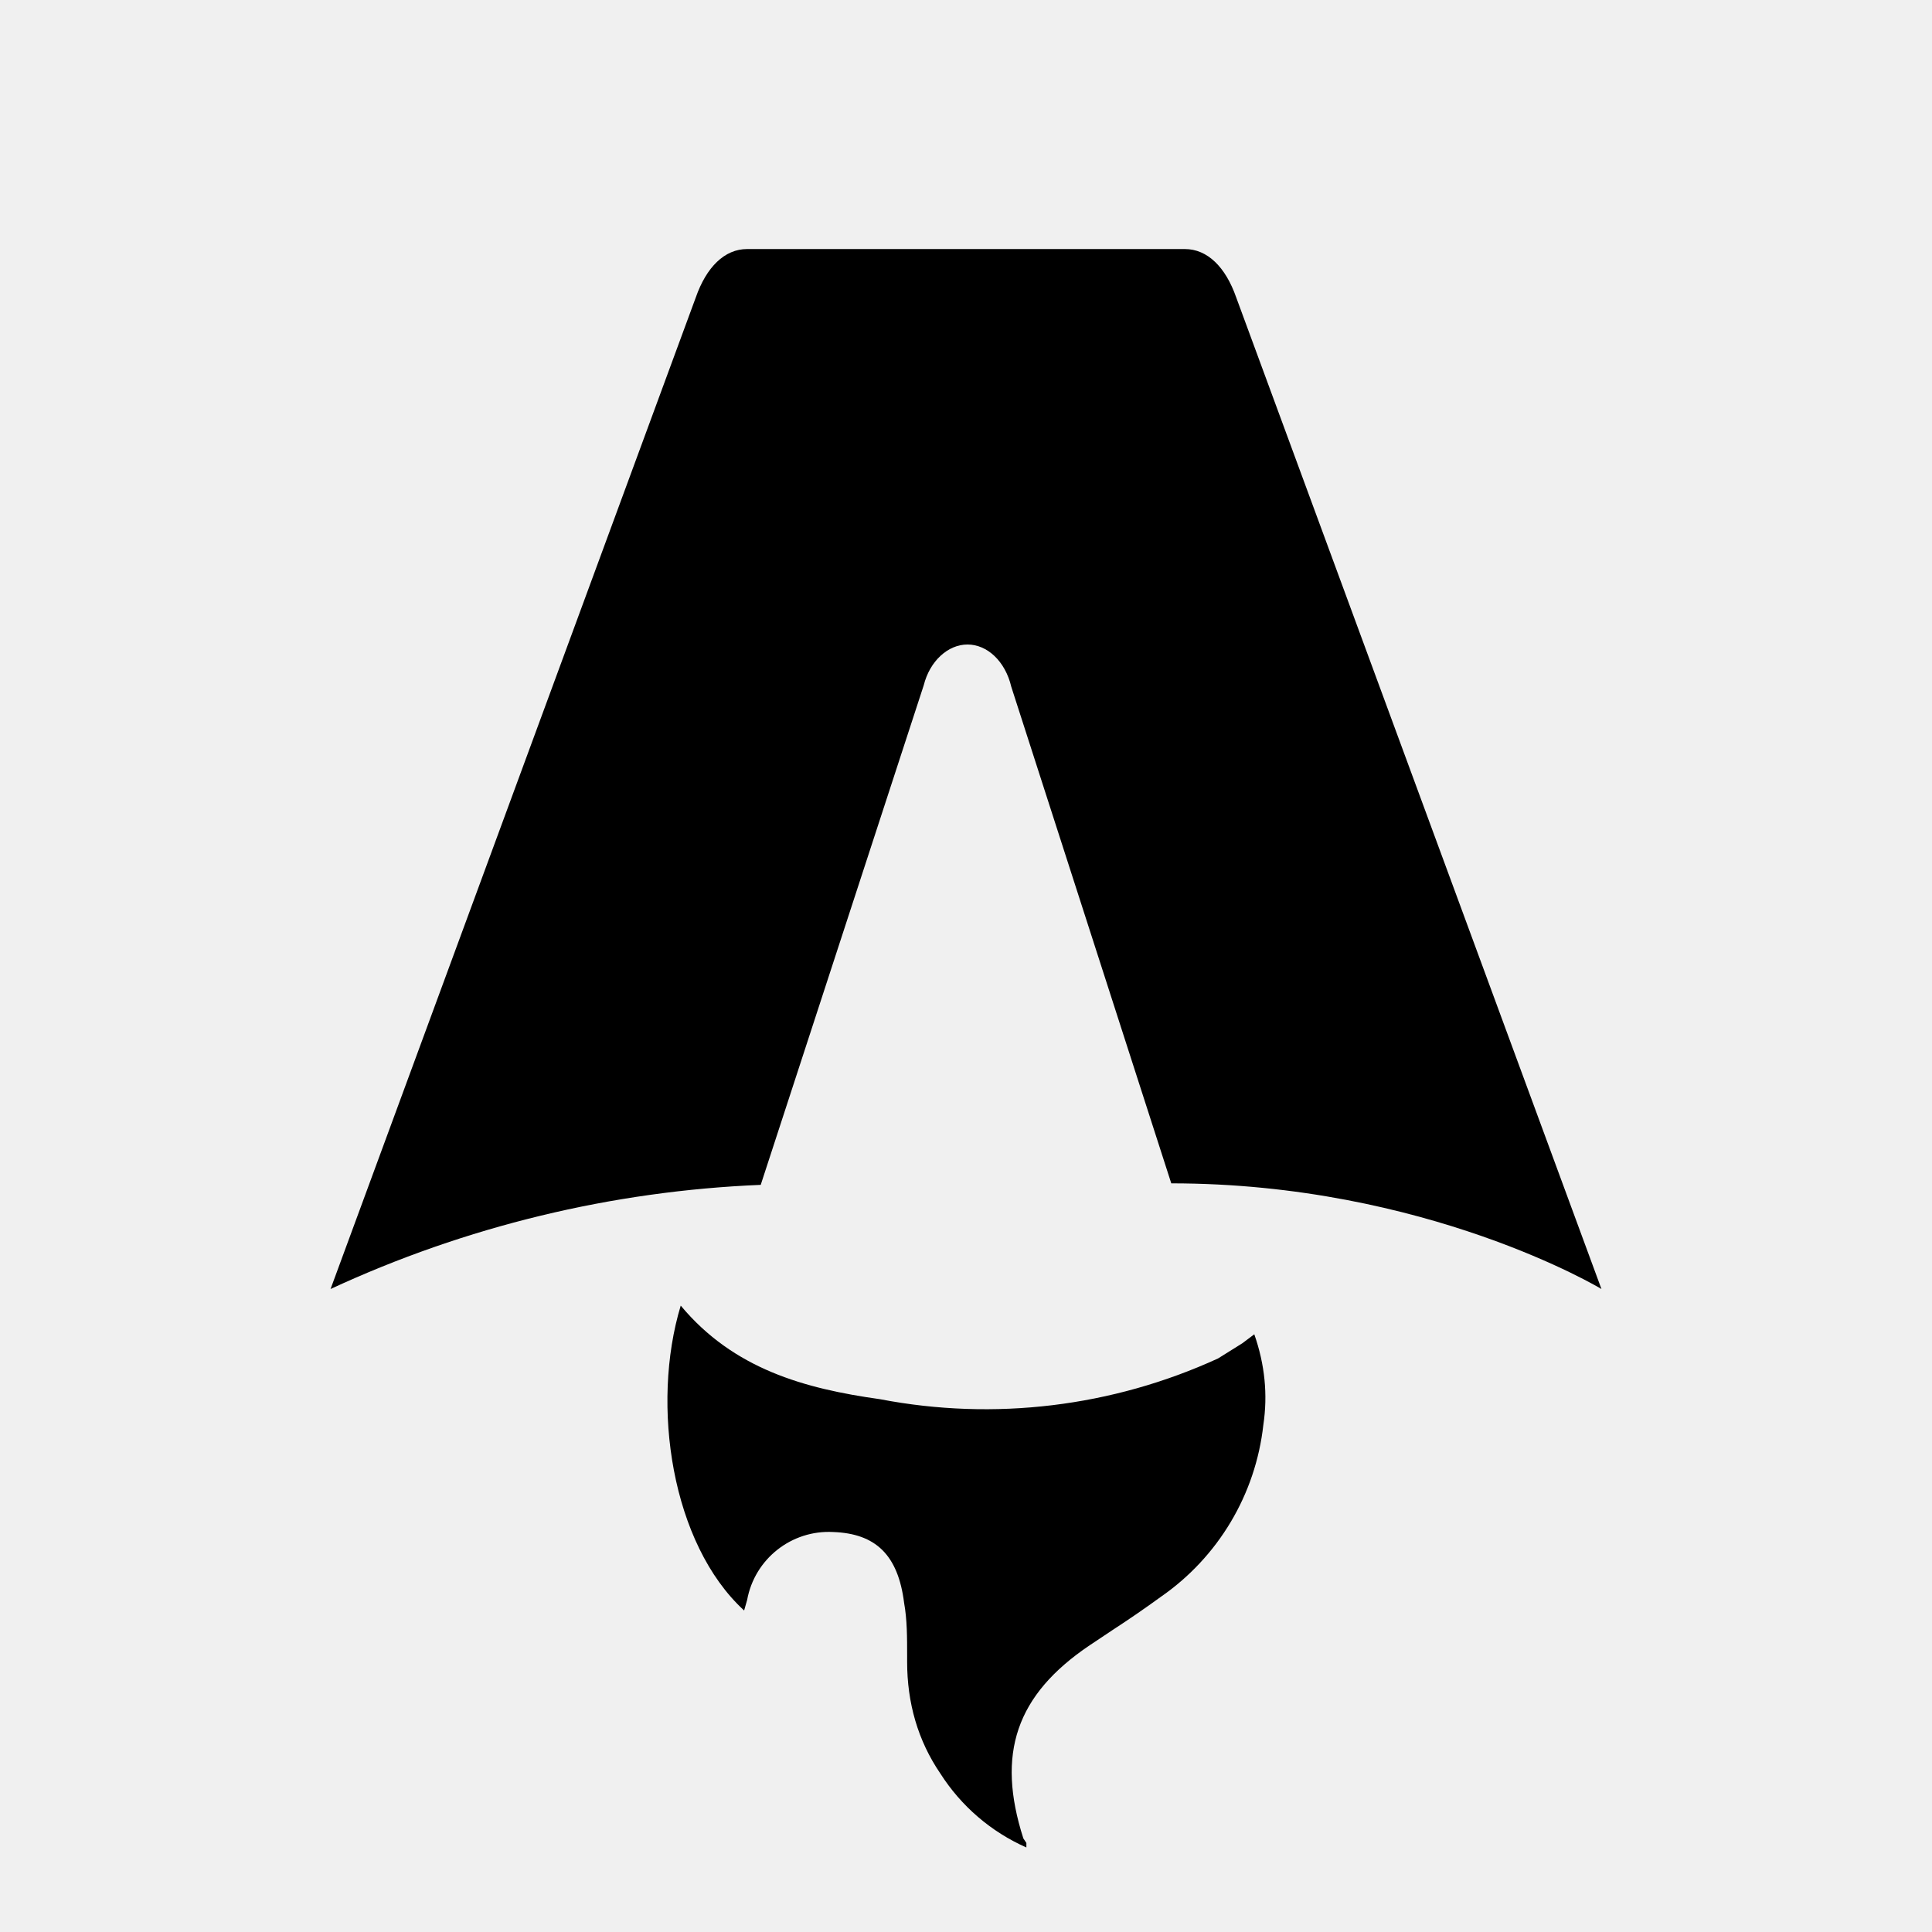
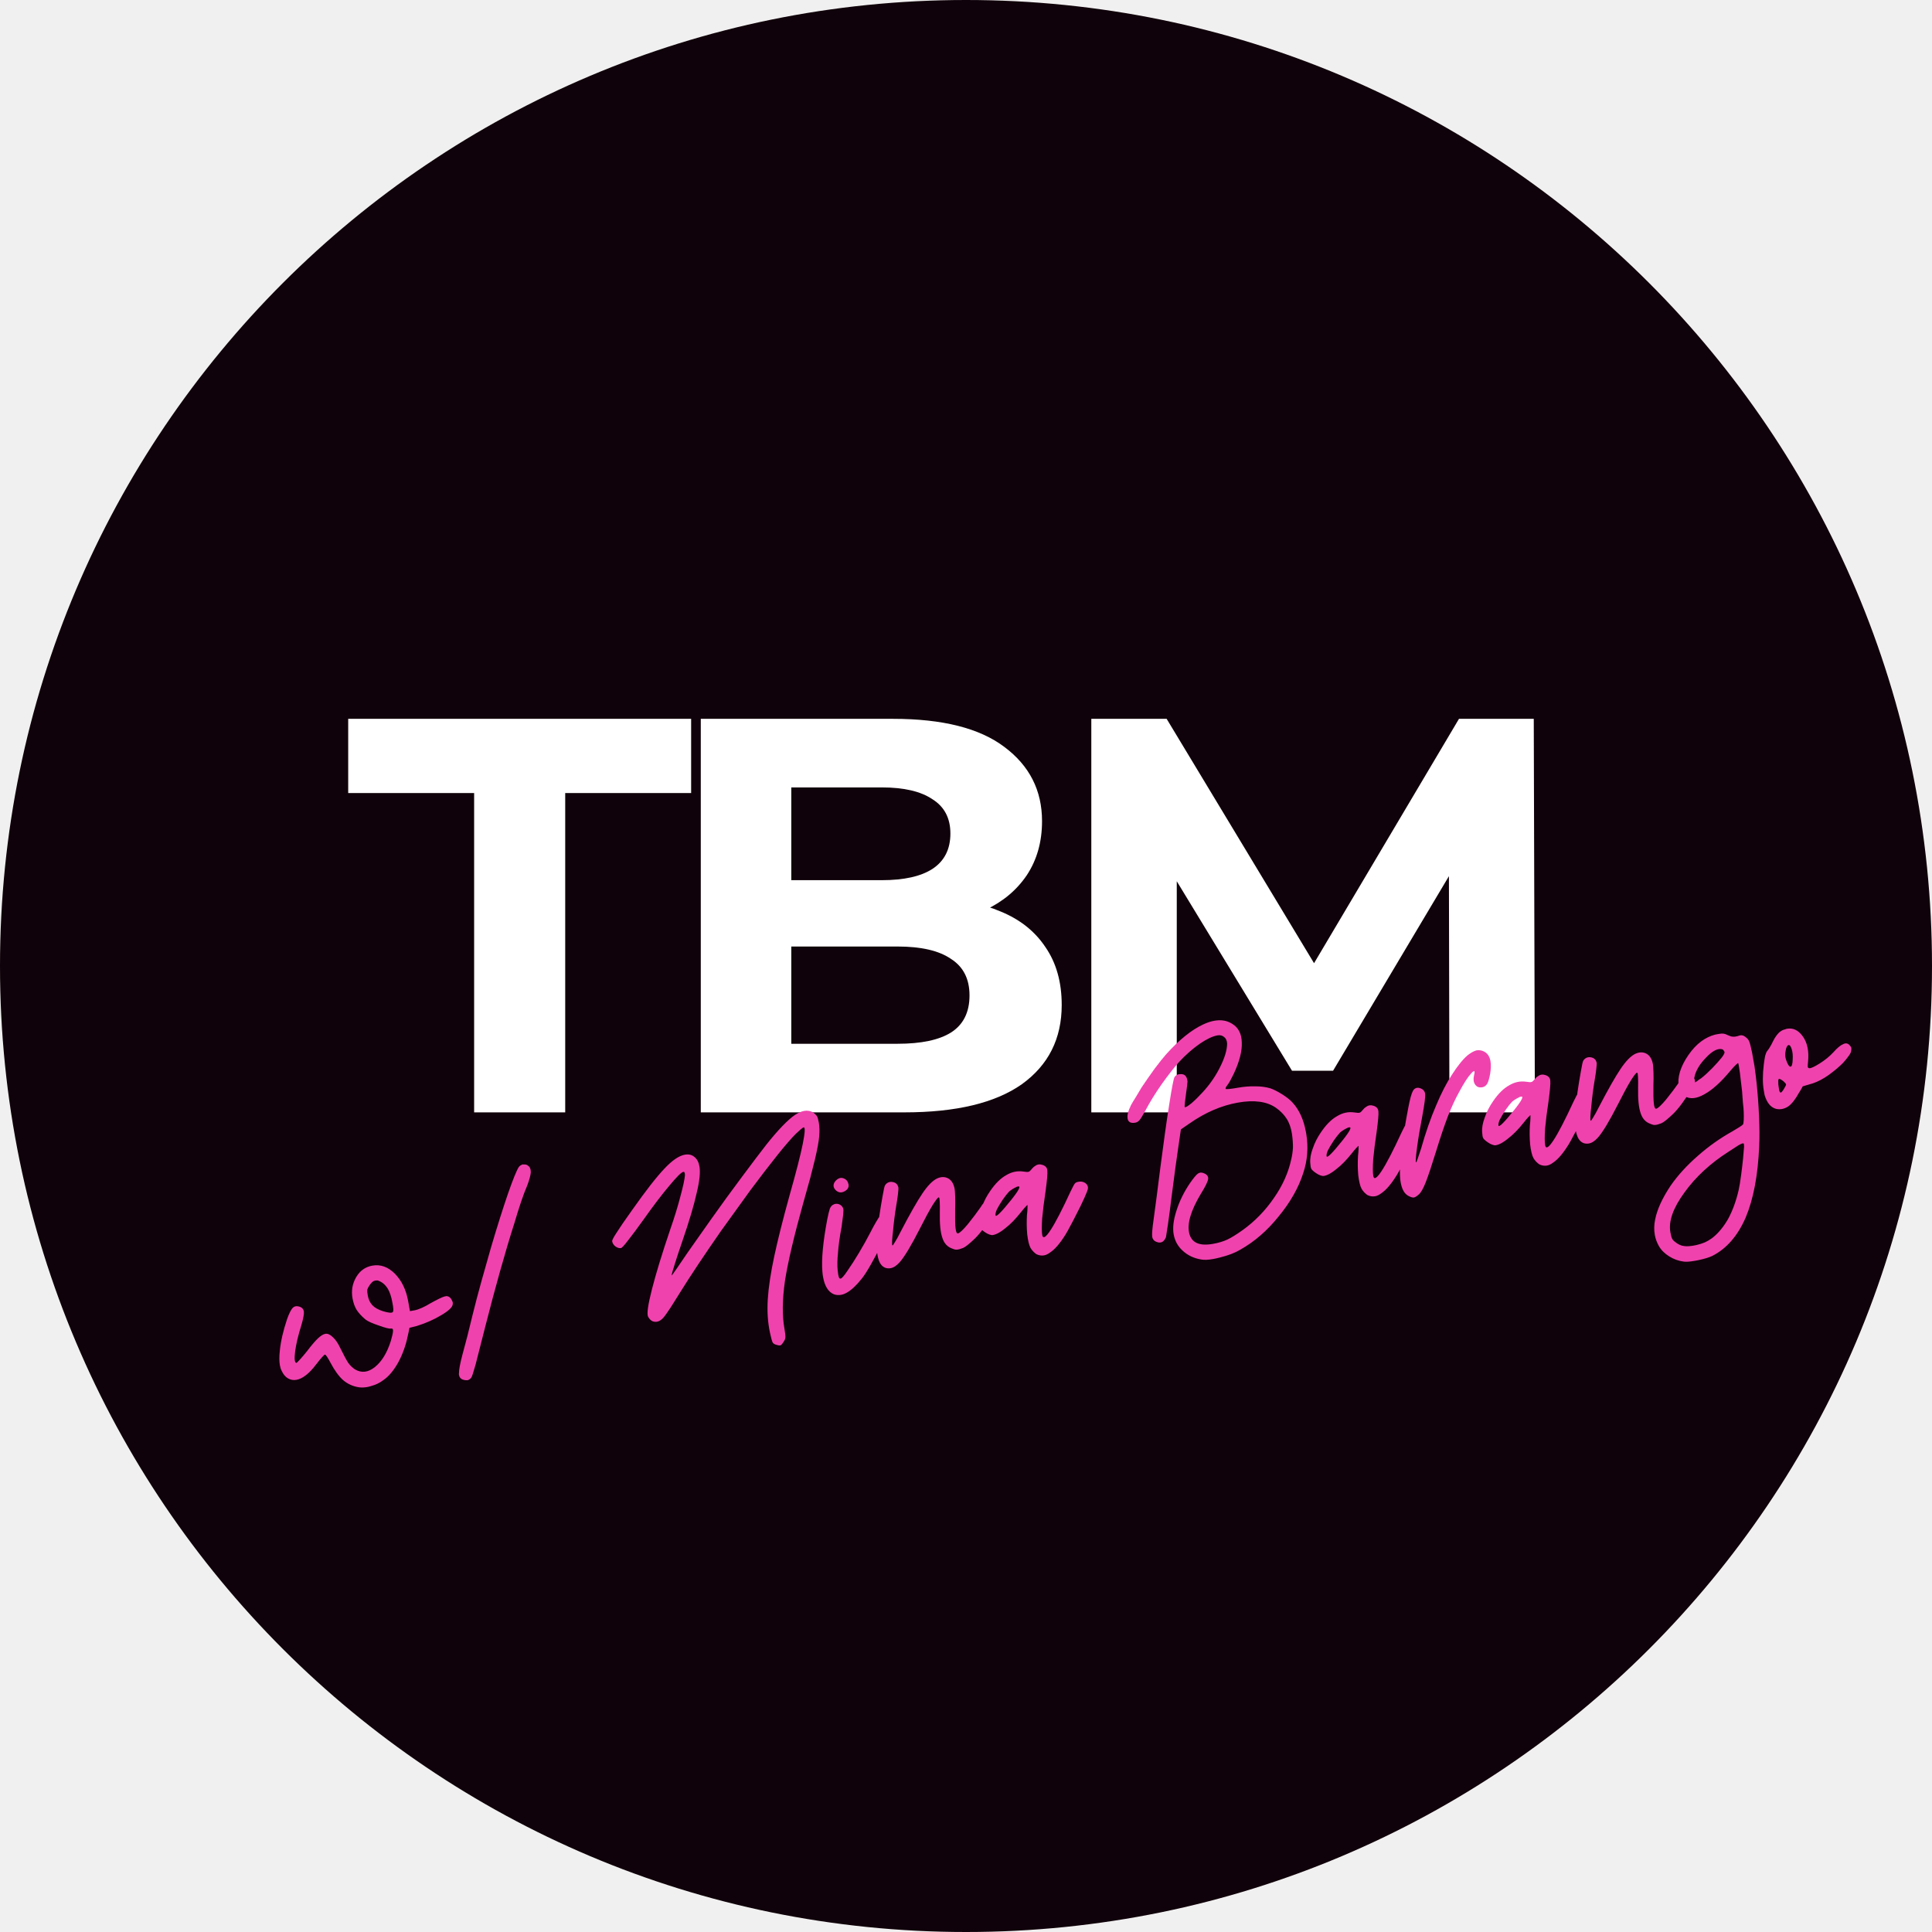
- <svg xmlns="http://www.w3.org/2000/svg" fill="none" viewBox="0 0 128 128">
-   <path d="M50.4 78.5a75.1 75.1 0 0 0-28.5 6.9l24.2-65.7c.7-2 1.9-3.2 3.4-3.2h29c1.5 0 2.7 1.2 3.4 3.2l24.2 65.7s-11.6-7-28.5-7L67 45.5c-.4-1.7-1.6-2.8-2.9-2.8-1.3 0-2.5 1.1-2.9 2.7L50.4 78.5Zm-1.1 28.2Zm-4.2-20.2c-2 6.6-.6 15.8 4.2 20.2a17.5 17.5 0 0 1 .2-.7 5.5 5.5 0 0 1 5.7-4.5c2.8.1 4.3 1.5 4.7 4.7.2 1.1.2 2.3.2 3.5v.4c0 2.7.7 5.2 2.2 7.4a13 13 0 0 0 5.7 4.9v-.3l-.2-.3c-1.8-5.6-.5-9.5 4.4-12.8l1.5-1a73 73 0 0 0 3.2-2.2 16 16 0 0 0 6.8-11.4c.3-2 .1-4-.6-6l-.8.6-1.6 1a37 37 0 0 1-22.4 2.7c-5-.7-9.7-2-13.2-6.2Z" />
-   <style>
-         path { fill: #000; }
-         @media (prefers-color-scheme: dark) {
-             path { fill: #FFF; }
-         }
-     </style>
+ <svg xmlns="http://www.w3.org/2000/svg" width="363" height="363" viewBox="0 0 363 363" fill="none">
+   <circle cx="181.5" cy="181.5" r="181.5" fill="#10020A" />
+   <path d="M89.084 209V149.002H65.422V135.059H129.857V149.002H106.196V209H89.084ZM131.67 209V135.059H167.795C177.09 135.059 184.062 136.82 188.709 140.341C193.428 143.862 195.787 148.51 195.787 154.284C195.787 158.157 194.836 161.537 192.935 164.424C191.033 167.241 188.428 169.424 185.118 170.973C181.808 172.523 178.006 173.297 173.71 173.297L175.717 168.966C180.365 168.966 184.484 169.741 188.076 171.29C191.667 172.769 194.449 174.987 196.42 177.945C198.463 180.903 199.484 184.529 199.484 188.825C199.484 195.163 196.984 200.127 191.984 203.719C186.984 207.24 179.625 209 169.907 209H131.67ZM148.676 196.113H168.64C173.076 196.113 176.421 195.409 178.675 194.001C180.999 192.522 182.16 190.198 182.16 187.029C182.16 183.931 180.999 181.642 178.675 180.163C176.421 178.614 173.076 177.839 168.64 177.839H147.408V165.375H165.682C169.837 165.375 173.006 164.671 175.189 163.262C177.442 161.784 178.569 159.565 178.569 156.608C178.569 153.721 177.442 151.573 175.189 150.164C173.006 148.686 169.837 147.946 165.682 147.946H148.676V196.113ZM205.045 209V135.059H219.199L250.677 187.24H243.177L274.127 135.059H288.175L288.387 209H272.331L272.225 159.671H275.183L250.466 201.183H242.755L217.509 159.671H221.101V209H205.045Z" fill="white" />
+   <path d="M76.693 244.487C76.769 244.912 76.88 245.532 77.025 246.346C77.237 246.308 77.574 246.248 78.034 246.166C78.282 246.122 78.694 245.975 79.271 245.726C79.812 245.483 80.33 245.208 80.823 244.901C82.186 244.146 83.077 243.712 83.496 243.601C83.944 243.448 84.326 243.544 84.644 243.889C84.781 244.048 84.887 244.23 84.96 244.436C85.015 244.536 85.048 244.621 85.061 244.692C85.08 244.798 85.081 244.908 85.065 245.02C85.053 245.57 84.337 246.265 82.915 247.103C81.529 247.935 80.005 248.609 78.344 249.125C78.031 249.218 77.559 249.338 76.928 249.488C76.879 249.825 76.781 250.3 76.634 250.91C76.265 252.73 75.669 254.408 74.847 255.943C73.99 257.485 73.056 258.602 72.047 259.293C71.373 259.816 70.6 260.191 69.727 260.42C69.486 260.5 69.241 260.562 68.993 260.606C68.462 260.701 67.954 260.719 67.468 260.659C66.342 260.495 65.35 260.051 64.49 259.328C63.665 258.598 62.866 257.498 62.092 256.029C61.541 254.994 61.196 254.49 61.054 254.515C60.877 254.546 60.313 255.177 59.364 256.406C58.682 257.295 58.051 257.956 57.471 258.389C56.861 258.863 56.273 259.151 55.706 259.252C55.14 259.353 54.612 259.264 54.124 258.986C53.636 258.708 53.243 258.248 52.946 257.607C52.783 257.307 52.663 256.945 52.587 256.52C52.455 255.776 52.453 254.845 52.582 253.726C52.751 252.015 53.205 250.052 53.942 247.837C54.309 246.822 54.644 246.141 54.947 245.794C55.251 245.448 55.652 245.34 56.15 245.47C56.725 245.623 57.04 245.95 57.093 246.452C57.14 246.919 56.981 247.77 56.617 249.004C56.035 250.862 55.649 252.484 55.458 253.87C55.273 255.291 55.35 256.027 55.687 256.076C55.758 256.063 55.992 255.839 56.389 255.403C56.786 254.966 57.224 254.45 57.702 253.853C58.5 252.797 59.18 251.999 59.741 251.461C60.274 250.964 60.735 250.68 61.124 250.611C61.549 250.535 62.004 250.728 62.488 251.189C63.008 251.645 63.474 252.31 63.886 253.187C64.577 254.598 65.097 255.565 65.446 256.087C65.83 256.603 66.249 257.004 66.701 257.288C67.928 258.019 69.18 257.869 70.457 256.837C71.735 255.805 72.725 254.185 73.426 251.977C73.7 251.051 73.84 250.405 73.847 250.038C73.861 249.706 73.727 249.566 73.443 249.617C73.125 249.674 72.36 249.481 71.148 249.04C69.943 248.634 69.128 248.268 68.705 247.942C67.976 247.341 67.41 246.729 67.007 246.107C66.645 245.514 66.388 244.793 66.237 243.943C65.977 242.491 66.213 241.151 66.944 239.925C67.646 238.74 68.652 238.03 69.962 237.796C71.485 237.524 72.889 238.023 74.176 239.291C75.468 240.595 76.307 242.327 76.693 244.487ZM69.463 241.448C69.231 241.782 69.08 242.065 69.012 242.296C68.985 242.557 69.013 242.917 69.095 243.377C69.234 244.156 69.529 244.78 69.978 245.248C70.427 245.716 71.096 246.089 71.987 246.369C72.989 246.665 73.584 246.723 73.772 246.543C73.965 246.399 73.943 245.764 73.705 244.637C73.528 243.645 73.252 242.818 72.878 242.154C72.468 241.496 71.984 241.034 71.425 240.769C71.264 240.688 71.107 240.625 70.953 240.579C70.769 240.575 70.607 240.586 70.465 240.611C70.288 240.643 70.12 240.728 69.962 240.866C69.804 241.004 69.638 241.198 69.463 241.448ZM86.941 259.21C86.549 259.061 86.315 258.774 86.239 258.349C86.22 258.242 86.219 258.133 86.235 258.02C86.228 257.364 86.442 256.211 86.878 254.562C87.093 253.72 87.399 252.569 87.796 251.11C88.152 249.621 88.491 248.245 88.813 246.982C89.322 244.918 89.877 242.809 90.479 240.655C91.081 238.501 91.674 236.404 92.26 234.363C93.375 230.582 94.425 227.252 95.409 224.373C96.399 221.528 97.098 219.814 97.505 219.23C97.686 219.015 97.933 218.861 98.245 218.769C98.281 218.763 98.319 218.774 98.361 218.803C98.715 218.74 99.023 218.831 99.287 219.076C99.495 219.222 99.628 219.454 99.685 219.772C99.716 219.95 99.73 220.13 99.727 220.313C99.68 220.87 99.459 221.676 99.063 222.734C98.7 223.566 98.315 224.585 97.909 225.79C97.503 226.995 97.084 228.331 96.652 229.796C95.784 232.509 94.882 235.539 93.945 238.885C93.007 242.231 92.12 245.551 91.283 248.843C90.361 252.479 89.716 255.005 89.348 256.423C88.945 257.847 88.685 258.643 88.569 258.81C88.394 259.06 88.168 259.228 87.891 259.314C87.856 259.321 87.82 259.327 87.785 259.333C87.495 259.348 87.214 259.307 86.941 259.21ZM145.787 252.648C145.478 252.557 145.269 252.411 145.161 252.211C145.046 251.976 144.885 251.384 144.679 250.434C144.473 249.484 144.334 248.504 144.263 247.494C144.186 246.448 144.185 245.315 144.259 244.096C144.405 241.841 144.806 239.175 145.462 236.098C146.119 233.021 147.068 229.234 148.311 224.737C149.567 220.31 150.408 217.036 150.833 214.914C151.257 212.792 151.311 211.759 150.992 211.816C150.921 211.829 150.742 211.952 150.455 212.186C150.203 212.414 149.905 212.686 149.56 213.004C149.185 213.363 148.68 213.91 148.044 214.645C147.437 215.338 146.746 216.174 145.97 217.152C144.507 218.985 142.847 221.145 140.989 223.633C139.173 226.149 137.342 228.687 135.497 231.246C133.984 233.416 132.551 235.517 131.197 237.549C129.842 239.582 128.683 241.378 127.719 242.939C127.121 243.886 126.552 244.792 126.012 245.655C125.437 246.526 125.044 247.089 124.834 247.346C124.298 248.026 123.755 248.361 123.204 248.349C122.625 248.38 122.148 248.063 121.774 247.399C121.502 246.899 121.742 245.175 122.495 242.227C123.247 239.28 124.401 235.511 125.957 230.921C126.707 228.778 127.331 226.748 127.829 224.832C128.357 222.874 128.646 221.525 128.696 220.785C128.687 220.531 128.659 220.372 128.611 220.307C128.592 220.201 128.512 220.161 128.37 220.186C128.016 220.249 127.162 221.096 125.809 222.726C124.42 224.363 122.807 226.478 120.968 229.072C119.74 230.789 118.753 232.116 118.006 233.053C117.296 233.984 116.852 234.466 116.675 234.497C116.356 234.554 116.009 234.452 115.633 234.19C115.293 233.922 115.091 233.611 115.028 233.256C114.961 233.086 115.23 232.544 115.834 231.633C116.403 230.727 117.375 229.311 118.748 227.385C121.343 223.706 123.38 221.095 124.858 219.552C126.301 218.016 127.572 217.149 128.67 216.953C129.378 216.827 129.968 216.959 130.44 217.35C130.947 217.734 131.273 218.334 131.418 219.148C131.614 220.246 131.439 221.922 130.891 224.175C130.385 226.458 129.483 229.488 128.184 233.264C127.606 234.938 127.132 236.375 126.761 237.574C126.362 238.815 126.174 239.506 126.2 239.648C126.206 239.683 126.5 239.283 127.082 238.449C127.693 237.572 128.402 236.532 129.21 235.328C130.257 233.826 131.73 231.736 133.627 229.058C135.524 226.381 137.386 223.819 139.215 221.373C140.188 220.067 141.088 218.865 141.915 217.767C142.742 216.669 143.423 215.78 143.96 215.1C146.198 212.288 148.001 210.414 149.368 209.475C149.99 209.072 150.567 208.823 151.098 208.728C151.736 208.614 152.322 208.728 152.859 209.071C153.199 209.339 153.423 209.573 153.532 209.773C153.641 209.973 153.746 210.356 153.847 210.923C153.98 211.666 154.004 212.521 153.921 213.485C153.837 214.45 153.579 215.867 153.145 217.735C152.885 218.731 152.585 219.918 152.246 221.294C151.865 222.641 151.419 224.237 150.908 226.082C149.171 232.312 148.029 237.174 147.484 240.67C146.981 244.195 146.948 247.179 147.384 249.622C147.529 250.436 147.592 250.992 147.572 251.288C147.545 251.548 147.43 251.824 147.226 252.117C146.971 252.528 146.772 252.746 146.631 252.771C146.595 252.777 146.578 252.781 146.578 252.781C146.401 252.812 146.137 252.768 145.787 252.648ZM156.704 243.189C155.64 242.758 154.954 241.675 154.644 239.94C154.593 239.656 154.551 239.317 154.517 238.921C154.324 236.617 154.632 233.328 155.441 229.054C155.637 228.106 155.795 227.456 155.915 227.106C156.07 226.749 156.248 226.517 156.448 226.408C156.806 226.161 157.198 226.11 157.626 226.252C158.018 226.402 158.284 226.665 158.425 227.042C158.492 227.212 158.49 227.615 158.421 228.248C158.351 228.882 158.251 229.649 158.119 230.549C157.762 232.44 157.539 234.051 157.448 235.383C157.315 236.685 157.298 237.821 157.398 238.79C157.47 239.398 157.54 239.788 157.607 239.958C157.68 240.165 157.788 240.255 157.929 240.23C158.148 240.227 158.589 239.728 159.252 238.733C159.95 237.731 160.664 236.617 161.395 235.39C161.784 234.7 162.16 234.048 162.526 233.435C162.885 232.786 163.201 232.2 163.473 231.676C163.877 230.873 164.262 230.165 164.628 229.551C164.993 228.938 165.208 228.607 165.273 228.559C165.843 228.275 166.367 228.345 166.845 228.772C167.108 229.017 167.265 229.281 167.316 229.565C167.36 229.813 167.351 230.07 167.289 230.337C167.163 230.652 166.941 231.148 166.624 231.826C166.335 232.462 165.971 233.185 165.531 233.994C164.941 235.196 164.299 236.407 163.603 237.627C162.908 238.847 162.35 239.714 161.93 240.228C160.916 241.505 159.977 242.385 159.113 242.869C158.749 243.08 158.39 243.217 158.036 243.28C157.575 243.362 157.131 243.332 156.704 243.189ZM157.18 223.756C156.798 223.459 156.608 223.109 156.609 222.707C156.646 222.298 156.872 221.929 157.288 221.599C157.482 221.455 157.667 221.367 157.844 221.335C158.092 221.291 158.335 221.321 158.572 221.425C159.048 221.632 159.333 222.001 159.428 222.532C159.523 223.064 159.288 223.489 158.724 223.809C158.16 224.129 157.645 224.111 157.18 223.756ZM166.396 238.225C165.772 238.007 165.332 237.483 165.074 236.652C164.994 236.41 164.929 236.148 164.878 235.865C164.752 235.156 164.706 234.288 164.742 233.258C164.753 232.708 164.792 232.007 164.859 231.154C164.968 230.331 165.085 229.451 165.21 228.516C165.407 227.165 165.617 225.885 165.84 224.676C166.033 223.509 166.188 222.842 166.305 222.675C166.537 222.341 166.831 222.142 167.185 222.079C167.362 222.047 167.545 222.051 167.735 222.09C168.34 222.202 168.696 222.558 168.803 223.16C168.822 223.266 168.797 223.636 168.727 224.27C168.658 224.904 168.559 225.579 168.431 226.296C168.149 227.991 167.935 229.655 167.788 231.289C167.6 232.894 167.56 233.796 167.669 233.996C167.717 234.061 167.88 233.849 168.158 233.361C168.472 232.866 168.816 232.238 169.192 231.477C170.934 228.133 172.31 225.713 173.322 224.217C174.305 222.762 175.216 221.832 176.057 221.426C176.834 221.068 177.547 221.069 178.195 221.428C178.809 221.794 179.201 222.455 179.371 223.411C179.409 223.623 179.442 224.111 179.468 224.873C179.495 225.636 179.492 226.44 179.461 227.286C179.433 228.972 179.461 230.155 179.546 230.834C179.624 231.477 179.77 231.78 179.982 231.742C180.301 231.685 180.913 231.12 181.817 230.045C182.715 228.934 183.527 227.857 184.254 226.814C184.423 226.528 184.583 226.299 184.734 226.125C184.88 225.917 185.011 225.729 185.127 225.562C185.711 224.946 186.258 224.94 186.768 225.543C187.037 225.824 187.201 226.123 187.257 226.442C187.308 226.725 187.267 227.007 187.134 227.286C185.52 229.913 184.199 231.72 183.169 232.708C182.14 233.696 181.405 234.284 180.963 234.472C180.451 234.673 180.068 234.778 179.814 234.787C179.601 234.825 179.317 234.766 178.96 234.611C178.028 234.302 177.396 233.629 177.065 232.592C176.698 231.562 176.537 229.946 176.583 227.745C176.598 227.012 176.594 226.373 176.57 225.829C176.552 225.321 176.501 225.038 176.418 224.979C176.293 224.892 175.902 225.364 175.245 226.395C174.595 227.461 173.785 228.958 172.813 230.885C171.217 234.02 169.964 236.107 169.054 237.147C168.476 237.798 167.903 238.175 167.337 238.276C167.018 238.333 166.704 238.316 166.396 238.225ZM195.881 218.873C196.463 219.061 196.766 219.427 196.79 219.971C196.843 220.473 196.728 221.773 196.445 223.87C196.159 225.748 195.948 227.43 195.811 228.916C195.716 230.431 195.719 231.472 195.821 232.038C195.96 232.817 196.488 232.504 197.407 231.097C198.325 229.691 199.574 227.275 201.155 223.851C201.553 223.012 201.829 222.506 201.98 222.333C202.132 222.16 202.424 222.053 202.855 222.012C203.286 221.972 203.672 222.086 204.012 222.354C204.227 222.535 204.357 222.749 204.401 222.997C204.42 223.103 204.421 223.213 204.405 223.325C204.401 223.509 204.177 224.097 203.733 225.089C203.289 226.082 202.781 227.123 202.208 228.212C201.832 228.973 201.465 229.678 201.106 230.327C200.753 231.011 200.449 231.559 200.193 231.97C199.171 233.614 198.203 234.737 197.287 235.339C196.9 235.627 196.53 235.803 196.175 235.866C195.68 235.955 195.191 235.878 194.709 235.635C194.542 235.519 194.348 235.352 194.127 235.136C193.899 234.884 193.731 234.659 193.622 234.459C193.35 233.959 193.142 233.101 192.998 231.885C192.895 230.697 192.882 229.494 192.956 228.275C193.016 227.789 193.049 227.363 193.057 226.996C193.064 226.629 193.065 226.428 193.059 226.393C193.023 226.399 192.883 226.534 192.637 226.797C192.392 227.06 192.121 227.382 191.824 227.764C190.809 229.042 189.836 230.038 188.904 230.752C188.014 231.496 187.232 231.928 186.559 232.048C186.382 232.079 186.157 232.046 185.884 231.949C185.611 231.852 185.328 231.701 185.036 231.498C184.577 231.178 184.293 230.918 184.184 230.718C184.13 230.618 184.087 230.48 184.055 230.303C184.024 230.125 184 229.892 183.985 229.602C183.917 228.811 184.081 227.886 184.476 226.829C184.837 225.778 185.352 224.773 186.021 223.813C186.974 222.4 187.983 221.398 189.046 220.806C190.068 220.185 191.142 219.957 192.267 220.121C192.795 220.21 193.126 220.224 193.262 220.163C193.403 220.138 193.608 219.955 193.876 219.615C194.086 219.358 194.291 219.175 194.491 219.066C194.684 218.922 194.87 218.834 195.047 218.803C195.188 218.777 195.333 218.77 195.481 218.78C195.594 218.796 195.727 218.827 195.881 218.873ZM190.926 223.046C190.42 223.283 189.977 223.563 189.596 223.887C189.258 224.24 188.855 224.75 188.39 225.418C187.902 226.163 187.536 226.776 187.293 227.258C187.086 227.733 187.005 228.095 187.049 228.343C187.087 228.555 187.354 228.416 187.851 227.926C188.348 227.435 189.075 226.593 190.031 225.399C190.777 224.462 191.242 223.794 191.427 223.395C191.612 222.997 191.548 222.844 191.236 222.936C191.2 222.943 191.147 222.952 191.076 222.965C191.041 222.971 190.991 222.998 190.926 223.046ZM225.636 236.635C224.279 236.402 223.14 235.856 222.22 234.997C221.305 234.174 220.738 233.143 220.516 231.903C220.301 230.699 220.476 229.225 221.042 227.48C221.601 225.699 222.444 223.977 223.572 222.314C224.241 221.354 224.737 220.754 225.06 220.514C225.417 220.267 225.816 220.251 226.257 220.464C226.809 220.694 227.056 221.052 226.996 221.538C226.908 222.065 226.451 222.987 225.627 224.304C223.741 227.454 223.013 229.923 223.441 231.71C223.87 233.497 225.359 234.163 227.909 233.707C228.936 233.524 229.838 233.253 230.614 232.896C231.355 232.544 232.309 231.953 233.477 231.124C235.776 229.471 237.737 227.458 239.359 225.085C240.988 222.748 242.072 220.326 242.611 217.818C242.78 217.13 242.887 216.398 242.931 215.623C242.94 214.854 242.88 214.006 242.751 213.079C242.584 211.94 242.248 210.977 241.742 210.19C241.236 209.403 240.566 208.719 239.731 208.137C238.02 206.945 235.624 206.624 232.543 207.174C229.462 207.724 226.444 209.03 223.487 211.093C223.129 211.34 222.592 211.71 221.876 212.203C221.778 212.878 221.63 213.891 221.432 215.242C221.324 216.065 221.129 217.434 220.85 219.347C220.606 221.254 220.359 223.144 220.108 225.015C219.887 226.845 219.669 228.492 219.456 229.955C219.242 231.418 219.116 232.245 219.076 232.435C218.927 232.827 218.706 233.122 218.412 233.321C218.113 233.484 217.788 233.505 217.437 233.385C216.897 233.226 216.583 232.898 216.494 232.402C216.412 231.942 216.503 230.811 216.766 229.01C216.891 228.075 217.079 226.671 217.329 224.799C217.58 222.927 217.807 221.133 218.012 219.415C218.625 214.665 219.18 210.711 219.676 207.553C220.171 204.395 220.503 202.673 220.672 202.388C220.898 202.018 221.248 201.828 221.721 201.817C222.223 201.763 222.597 201.916 222.844 202.274C223.001 202.538 223.093 202.85 223.121 203.211C223.107 203.542 223.018 204.271 222.853 205.396C222.755 206.072 222.679 206.67 222.626 207.191C222.572 207.712 222.567 207.987 222.609 208.016C222.734 208.103 223.148 207.865 223.851 207.301C224.548 206.701 225.232 206.031 225.904 205.29C227.253 203.843 228.358 202.257 229.22 200.532C230.11 198.765 230.557 197.279 230.561 196.072C230.537 195.529 230.355 195.123 230.014 194.854C229.668 194.551 229.247 194.443 228.751 194.532C227.83 194.696 226.719 195.224 225.416 196.114C224.084 197.046 222.805 198.17 221.578 199.485C220.632 200.531 219.531 201.934 218.274 203.693C217.052 205.446 216.059 207.048 215.295 208.5C214.745 209.512 214.365 210.146 214.155 210.403C213.916 210.701 213.637 210.879 213.319 210.936C212.504 211.081 212.026 210.856 211.883 210.26C211.876 210.225 211.87 210.189 211.864 210.154C211.756 209.552 211.971 208.71 212.509 207.627C212.729 207.222 213.025 206.731 213.397 206.153C213.733 205.582 214.098 204.968 214.493 204.313C215.272 203.151 216.086 201.982 216.936 200.807C217.822 199.626 218.553 198.71 219.131 198.059C221.572 195.357 223.872 193.503 226.031 192.496C226.772 192.145 227.479 191.909 228.152 191.789C229.426 191.561 230.537 191.746 231.485 192.345C232.67 193.047 233.28 194.216 233.317 195.854C233.389 197.486 232.883 199.458 231.798 201.771C231.578 202.176 231.361 202.598 231.147 203.038C230.927 203.443 230.756 203.711 230.633 203.843C230.517 204.009 230.415 204.156 230.327 204.281C230.282 204.435 230.262 204.53 230.269 204.565C230.281 204.636 230.503 204.651 230.935 204.611C231.366 204.57 231.9 204.493 232.538 204.379C233.706 204.171 234.823 204.081 235.888 204.11C236.911 204.11 237.847 204.235 238.695 204.486C239.319 204.703 240.042 205.067 240.864 205.578C241.727 206.118 242.387 206.64 242.842 207.143C244.112 208.524 244.956 210.383 245.373 212.721C245.392 212.827 245.414 212.951 245.439 213.092C245.847 215.577 245.659 218.004 244.876 220.373C243.986 223.163 242.444 225.887 240.251 228.544C238.1 231.23 235.679 233.325 232.987 234.829C232.03 235.402 230.764 235.883 229.189 236.274C228.735 236.392 228.314 236.485 227.924 236.555C226.968 236.726 226.205 236.752 225.636 236.635ZM258.081 207.765C258.663 207.954 258.966 208.32 258.99 208.864C259.043 209.366 258.928 210.665 258.644 212.762C258.359 214.64 258.147 216.322 258.011 217.808C257.916 219.323 257.919 220.364 258.02 220.931C258.16 221.71 258.688 221.396 259.606 219.99C260.524 218.584 261.774 216.168 263.355 212.743C263.753 211.905 264.028 211.399 264.18 211.226C264.332 211.052 264.623 210.946 265.055 210.905C265.486 210.865 265.872 210.978 266.212 211.246C266.427 211.427 266.556 211.642 266.601 211.89C266.62 211.996 266.621 212.105 266.604 212.218C266.601 212.401 266.377 212.989 265.933 213.982C265.489 214.975 264.981 216.016 264.408 217.105C264.032 217.866 263.665 218.571 263.306 219.22C262.953 219.904 262.649 220.452 262.393 220.863C261.371 222.507 260.402 223.63 259.487 224.232C259.1 224.52 258.729 224.696 258.375 224.759C257.879 224.848 257.391 224.77 256.909 224.528C256.742 224.411 256.548 224.245 256.326 224.029C256.099 223.777 255.931 223.551 255.822 223.351C255.55 222.852 255.342 221.994 255.198 220.777C255.095 219.59 255.081 218.386 255.156 217.167C255.215 216.682 255.249 216.255 255.256 215.889C255.264 215.522 255.265 215.321 255.258 215.285C255.223 215.292 255.083 215.426 254.837 215.689C254.592 215.952 254.321 216.275 254.023 216.657C253.009 217.934 252.036 218.93 251.104 219.645C250.213 220.388 249.432 220.82 248.759 220.94C248.582 220.972 248.357 220.939 248.084 220.842C247.811 220.744 247.528 220.594 247.236 220.39C246.777 220.07 246.493 219.81 246.384 219.611C246.33 219.511 246.287 219.372 246.255 219.195C246.223 219.018 246.2 218.785 246.185 218.495C246.117 217.703 246.28 216.779 246.676 215.722C247.037 214.671 247.551 213.665 248.22 212.705C249.174 211.293 250.182 210.29 251.246 209.699C252.268 209.078 253.342 208.849 254.467 209.014C254.995 209.102 255.326 209.116 255.461 209.055C255.603 209.03 255.808 208.847 256.076 208.507C256.286 208.25 256.491 208.068 256.691 207.959C256.884 207.815 257.069 207.727 257.246 207.695C257.388 207.67 257.533 207.662 257.681 207.673C257.793 207.689 257.927 207.72 258.081 207.765ZM253.126 211.939C252.62 212.175 252.177 212.456 251.796 212.779C251.457 213.132 251.055 213.643 250.59 214.31C250.102 215.055 249.736 215.669 249.493 216.15C249.286 216.626 249.204 216.988 249.249 217.235C249.286 217.448 249.554 217.309 250.051 216.818C250.548 216.327 251.275 215.485 252.231 214.291C252.977 213.354 253.442 212.686 253.627 212.288C253.811 211.89 253.748 211.737 253.435 211.829C253.4 211.835 253.347 211.845 253.276 211.857C253.24 211.864 253.191 211.891 253.126 211.939ZM264.611 224.687C263.885 224.305 263.405 223.459 263.171 222.149C263.07 221.582 263.023 220.914 263.032 220.145C263.027 217.662 263.543 213.696 264.58 208.249C264.898 206.548 265.196 205.454 265.474 204.965C265.752 204.477 266.158 204.295 266.692 204.419C267.344 204.595 267.703 204.969 267.769 205.542C267.829 206.08 267.644 207.501 267.215 209.807C266.797 211.964 266.47 213.923 266.236 215.682C266.002 217.441 265.945 218.346 266.064 218.398C266.106 218.427 266.209 218.19 266.375 217.685C266.541 217.18 266.744 216.578 266.984 215.877C267.859 212.798 268.801 210.09 269.808 207.754C270.781 205.424 271.785 203.473 272.819 201.9C273.905 200.208 274.894 198.99 275.784 198.246C276.394 197.772 276.943 197.473 277.433 197.349C277.716 197.298 277.991 197.304 278.258 197.366C279.058 197.552 279.599 198.022 279.88 198.775C279.947 198.946 279.999 199.138 280.037 199.35C280.157 200.023 280.137 200.83 279.977 201.773C279.81 202.679 279.627 203.297 279.43 203.624C279.204 203.993 278.896 204.213 278.506 204.282C277.904 204.39 277.453 204.215 277.152 203.757C276.857 203.335 276.791 202.762 276.955 202.038C277.192 201.119 277.008 201.006 276.401 201.699C275.787 202.356 275.029 203.533 274.126 205.229C273.408 206.527 272.71 208.04 272.032 209.769C271.36 211.533 270.62 213.73 269.81 216.359C269.001 218.988 268.358 220.912 267.881 222.13C267.404 223.348 266.958 224.122 266.542 224.452C266.197 224.769 265.9 224.95 265.652 224.994C265.652 224.994 265.634 224.997 265.599 225.004C265.345 225.013 265.015 224.907 264.611 224.687ZM290.376 201.998C290.958 202.187 291.261 202.553 291.285 203.097C291.338 203.599 291.223 204.898 290.939 206.995C290.654 208.873 290.442 210.555 290.306 212.041C290.211 213.556 290.214 214.597 290.315 215.164C290.454 215.943 290.983 215.629 291.901 214.223C292.819 212.816 294.069 210.401 295.65 206.976C296.048 206.138 296.323 205.632 296.475 205.459C296.627 205.285 296.918 205.178 297.35 205.138C297.781 205.097 298.167 205.211 298.507 205.479C298.722 205.66 298.851 205.875 298.896 206.122C298.915 206.229 298.916 206.338 298.899 206.451C298.896 206.634 298.672 207.222 298.228 208.215C297.784 209.208 297.276 210.249 296.703 211.337C296.327 212.099 295.96 212.804 295.6 213.453C295.248 214.137 294.943 214.684 294.688 215.095C293.666 216.74 292.697 217.863 291.782 218.465C291.395 218.753 291.024 218.929 290.67 218.992C290.174 219.08 289.686 219.003 289.204 218.761C289.037 218.644 288.843 218.478 288.621 218.262C288.394 218.01 288.225 217.784 288.117 217.584C287.845 217.085 287.637 216.227 287.493 215.01C287.39 213.823 287.376 212.619 287.451 211.4C287.51 210.914 287.544 210.488 287.551 210.121C287.559 209.755 287.56 209.554 287.553 209.518C287.518 209.525 287.377 209.659 287.132 209.922C286.887 210.185 286.616 210.508 286.318 210.89C285.304 212.167 284.331 213.163 283.399 213.878C282.508 214.621 281.727 215.053 281.054 215.173C280.877 215.205 280.652 215.172 280.379 215.075C280.106 214.977 279.823 214.827 279.531 214.623C279.072 214.303 278.788 214.043 278.679 213.843C278.625 213.744 278.582 213.605 278.55 213.428C278.518 213.251 278.495 213.018 278.48 212.728C278.412 211.936 278.575 211.012 278.971 209.955C279.332 208.904 279.846 207.898 280.515 206.938C281.469 205.526 282.477 204.523 283.541 203.931C284.563 203.311 285.637 203.082 286.762 203.247C287.29 203.335 287.621 203.349 287.756 203.288C287.898 203.263 288.103 203.08 288.371 202.74C288.581 202.483 288.786 202.301 288.986 202.192C289.179 202.048 289.364 201.96 289.541 201.928C289.683 201.903 289.828 201.895 289.976 201.905C290.088 201.922 290.222 201.953 290.376 201.998ZM285.421 206.172C284.915 206.408 284.472 206.688 284.091 207.012C283.752 207.365 283.35 207.875 282.885 208.543C282.397 209.288 282.031 209.901 281.788 210.383C281.581 210.859 281.499 211.221 281.544 211.468C281.581 211.681 281.849 211.542 282.346 211.051C282.843 210.56 283.57 209.718 284.526 208.524C285.272 207.587 285.737 206.919 285.922 206.521C286.106 206.123 286.043 205.97 285.73 206.062C285.695 206.068 285.642 206.078 285.571 206.09C285.535 206.097 285.486 206.124 285.421 206.172ZM297.594 214.796C296.971 214.578 296.53 214.054 296.272 213.223C296.192 212.982 296.127 212.719 296.077 212.436C295.95 211.728 295.905 210.859 295.94 209.829C295.951 209.279 295.991 208.578 296.058 207.725C296.166 206.902 296.283 206.023 296.409 205.087C296.606 203.736 296.816 202.456 297.038 201.247C297.232 200.08 297.387 199.413 297.503 199.246C297.736 198.912 298.029 198.713 298.383 198.65C298.56 198.618 298.744 198.622 298.934 198.661C299.538 198.773 299.894 199.129 300.002 199.731C300.021 199.838 299.995 200.208 299.926 200.841C299.856 201.475 299.757 202.15 299.63 202.867C299.348 204.562 299.133 206.226 298.987 207.86C298.798 209.465 298.758 210.367 298.867 210.567C298.915 210.632 299.078 210.42 299.357 209.932C299.67 209.437 300.015 208.809 300.39 208.048C302.132 204.704 303.509 202.284 304.52 200.788C305.503 199.334 306.415 198.403 307.256 197.997C308.032 197.64 308.745 197.64 309.394 197.999C310.007 198.365 310.399 199.026 310.57 199.982C310.608 200.194 310.64 200.682 310.667 201.444C310.693 202.207 310.691 203.011 310.659 203.857C310.631 205.543 310.66 206.726 310.744 207.405C310.823 208.049 310.968 208.351 311.181 208.313C311.499 208.257 312.111 207.691 313.015 206.616C313.913 205.505 314.726 204.428 315.453 203.385C315.621 203.099 315.781 202.87 315.933 202.696C316.078 202.488 316.209 202.3 316.325 202.133C316.91 201.517 317.457 201.511 317.966 202.114C318.236 202.395 318.399 202.694 318.456 203.013C318.506 203.296 318.465 203.578 318.333 203.857C316.719 206.484 315.397 208.291 314.368 209.279C313.338 210.267 312.603 210.855 312.162 211.043C311.649 211.244 311.266 211.349 311.012 211.358C310.799 211.396 310.515 211.337 310.158 211.182C309.226 210.873 308.594 210.2 308.263 209.163C307.896 208.133 307.736 206.517 307.781 204.316C307.796 203.583 307.792 202.944 307.768 202.4C307.75 201.892 307.7 201.609 307.616 201.551C307.491 201.463 307.1 201.935 306.444 202.966C305.794 204.032 304.983 205.529 304.012 207.456C302.416 210.591 301.163 212.679 300.252 213.718C299.674 214.369 299.102 214.746 298.535 214.847C298.216 214.904 297.903 214.887 297.594 214.796ZM324.665 194.505C325.063 194.69 325.372 194.781 325.591 194.778C325.851 194.805 326.155 194.769 326.503 194.67C326.844 194.536 327.11 194.489 327.3 194.528C327.483 194.532 327.724 194.653 328.023 194.892C328.315 195.096 328.525 195.35 328.652 195.656C328.78 195.962 328.957 196.644 329.182 197.7C329.245 198.054 329.314 198.443 329.39 198.868C329.466 199.293 329.552 199.771 329.646 200.302C329.788 201.3 329.918 202.337 330.037 203.411C330.25 205.42 330.404 207.512 330.5 209.687C330.596 211.862 330.606 213.76 330.53 215.382C330.298 220.831 329.45 225.294 327.989 228.771C326.485 232.219 324.392 234.62 321.711 235.976C321.106 236.267 320.204 236.537 319.006 236.788C318.794 236.826 318.599 236.861 318.422 236.892C317.501 237.057 316.816 237.106 316.365 237.04C315.394 236.921 314.477 236.592 313.613 236.052C312.749 235.512 312.103 234.86 311.674 234.096C311.3 233.432 311.049 232.746 310.923 232.038C310.752 231.082 310.776 230.091 310.995 229.065C311.387 227.168 312.362 225.057 313.92 222.733C315.258 220.813 316.955 218.957 319.01 217.165C321.03 215.379 323.203 213.84 325.53 212.548C325.994 212.282 326.423 212.023 326.816 211.77C327.209 211.517 327.435 211.349 327.493 211.265C327.552 211.182 327.596 210.918 327.626 210.474C327.65 209.995 327.65 209.483 327.626 208.939C327.608 208.431 327.557 207.837 327.472 207.158C327.429 206.508 327.38 205.823 327.324 205.102C327.168 203.814 327.027 202.615 326.901 201.505C326.747 200.436 326.643 199.852 326.588 199.752C326.547 199.723 326.385 199.843 326.105 200.113C325.824 200.382 325.503 200.732 325.141 201.162C323.368 203.305 321.732 204.785 320.233 205.601C318.741 206.452 317.5 206.564 316.511 205.936C316.136 205.675 315.876 205.447 315.732 205.254C315.623 205.054 315.521 204.688 315.426 204.157C315.275 203.307 315.347 202.381 315.643 201.378C315.968 200.333 316.508 199.268 317.264 198.183C317.992 197.14 318.775 196.306 319.613 195.681C320.451 195.056 321.342 194.623 322.286 194.382C322.428 194.356 322.569 194.331 322.711 194.306C322.782 194.293 322.852 194.28 322.923 194.268C322.959 194.262 322.994 194.255 323.03 194.249C323.348 194.192 323.62 194.18 323.845 194.213C324.07 194.246 324.344 194.343 324.665 194.505ZM318.479 201.913C318.348 202.411 318.27 202.791 318.243 203.051C318.217 203.312 318.274 203.429 318.416 203.404C318.451 203.398 318.584 203.319 318.812 203.169C319.035 202.983 319.311 202.787 319.64 202.583C320.249 202.108 320.925 201.494 321.668 200.741C322.439 199.945 323.078 199.228 323.585 198.589C323.818 198.255 323.957 198.011 324.003 197.857C324.048 197.703 324.002 197.547 323.864 197.388C323.762 197.224 323.637 197.137 323.489 197.127C323.299 197.087 323.116 197.084 322.938 197.115C322.195 197.248 321.365 197.817 320.448 198.821C319.489 199.796 318.833 200.827 318.479 201.913ZM324.741 216.416C321.33 218.596 318.571 221.153 316.464 224.087C314.351 226.986 313.478 229.462 313.844 231.516C313.945 232.083 314.054 232.484 314.169 232.719C314.284 232.954 314.487 233.173 314.78 233.377C315.335 233.826 315.891 234.074 316.447 234.121C316.974 234.209 317.731 234.147 318.716 233.935C319.347 233.785 319.883 233.617 320.325 233.428C320.731 233.246 321.177 232.984 321.664 232.641C322.789 231.782 323.799 230.579 324.691 229.031C325.543 227.454 326.205 225.636 326.678 223.579C326.733 223.277 326.809 222.879 326.903 222.387C326.963 221.902 327.037 221.395 327.125 220.868C327.267 219.82 327.391 218.774 327.497 217.732C327.597 216.655 327.662 215.894 327.693 215.45C327.69 215.231 327.679 215.069 327.66 214.963C327.641 214.856 327.579 214.813 327.472 214.832C327.325 214.821 327.036 214.946 326.607 215.205C326.214 215.458 325.592 215.862 324.741 216.416ZM339.706 199.547C339.647 200.033 339.63 200.346 339.655 200.488C339.716 200.623 339.82 200.696 339.968 200.706C340.264 200.727 340.905 200.429 341.892 199.815C342.878 199.2 343.739 198.498 344.475 197.709C345.205 196.884 345.826 196.372 346.338 196.17C346.809 195.94 347.206 196.016 347.53 196.396C347.709 196.583 347.812 196.748 347.837 196.889C347.869 197.066 347.853 197.288 347.791 197.555C347.73 197.822 347.564 198.126 347.296 198.466C347.035 198.841 346.705 199.247 346.308 199.684C345.566 200.438 344.661 201.202 343.593 201.977C342.555 202.711 341.553 203.237 340.587 203.556C340.168 203.667 339.543 203.852 338.712 204.11C338.58 204.389 338.342 204.797 337.999 205.333C337.339 206.547 336.669 207.398 335.988 207.885C335.595 208.138 335.203 208.299 334.814 208.368C334.46 208.432 334.093 208.424 333.714 208.346C332.717 208.085 331.997 207.227 331.555 205.771C331.504 205.488 331.454 205.205 331.403 204.922C331.163 203.576 331.162 201.932 331.399 199.989C331.475 199.391 331.561 198.846 331.655 198.354C331.792 197.891 331.922 197.594 332.044 197.462C332.138 197.373 332.298 197.143 332.524 196.774C332.751 196.404 332.956 196.021 333.141 195.622C333.354 195.182 333.595 194.792 333.863 194.452C334.132 194.112 334.366 193.887 334.565 193.778C334.694 193.682 334.827 193.604 334.962 193.543C335.097 193.482 335.236 193.439 335.377 193.414C335.513 193.353 335.633 193.314 335.74 193.295C336.873 193.092 337.848 193.539 338.665 194.636C339.578 195.861 339.925 197.498 339.706 199.547ZM335.567 199.081C335.873 199.976 336.153 200.419 336.407 200.41C336.662 200.402 336.801 199.956 336.827 199.075C336.877 198.335 336.817 197.688 336.645 197.134C336.466 196.545 336.256 196.29 336.015 196.37C335.773 196.449 335.6 196.809 335.495 197.449C335.384 198.054 335.408 198.597 335.567 199.081ZM334.228 204.472C334.287 205.009 334.409 205.28 334.592 205.284C334.734 205.259 334.958 204.981 335.265 204.451C335.492 204.082 335.596 203.844 335.577 203.738C335.558 203.632 335.417 203.456 335.153 203.21C334.938 203.03 334.751 202.899 334.59 202.818C334.423 202.701 334.307 202.667 334.243 202.715C334.143 202.77 334.101 202.942 334.116 203.231C334.096 203.527 334.133 203.941 334.228 204.472Z" fill="#F042AD" />
</svg>
